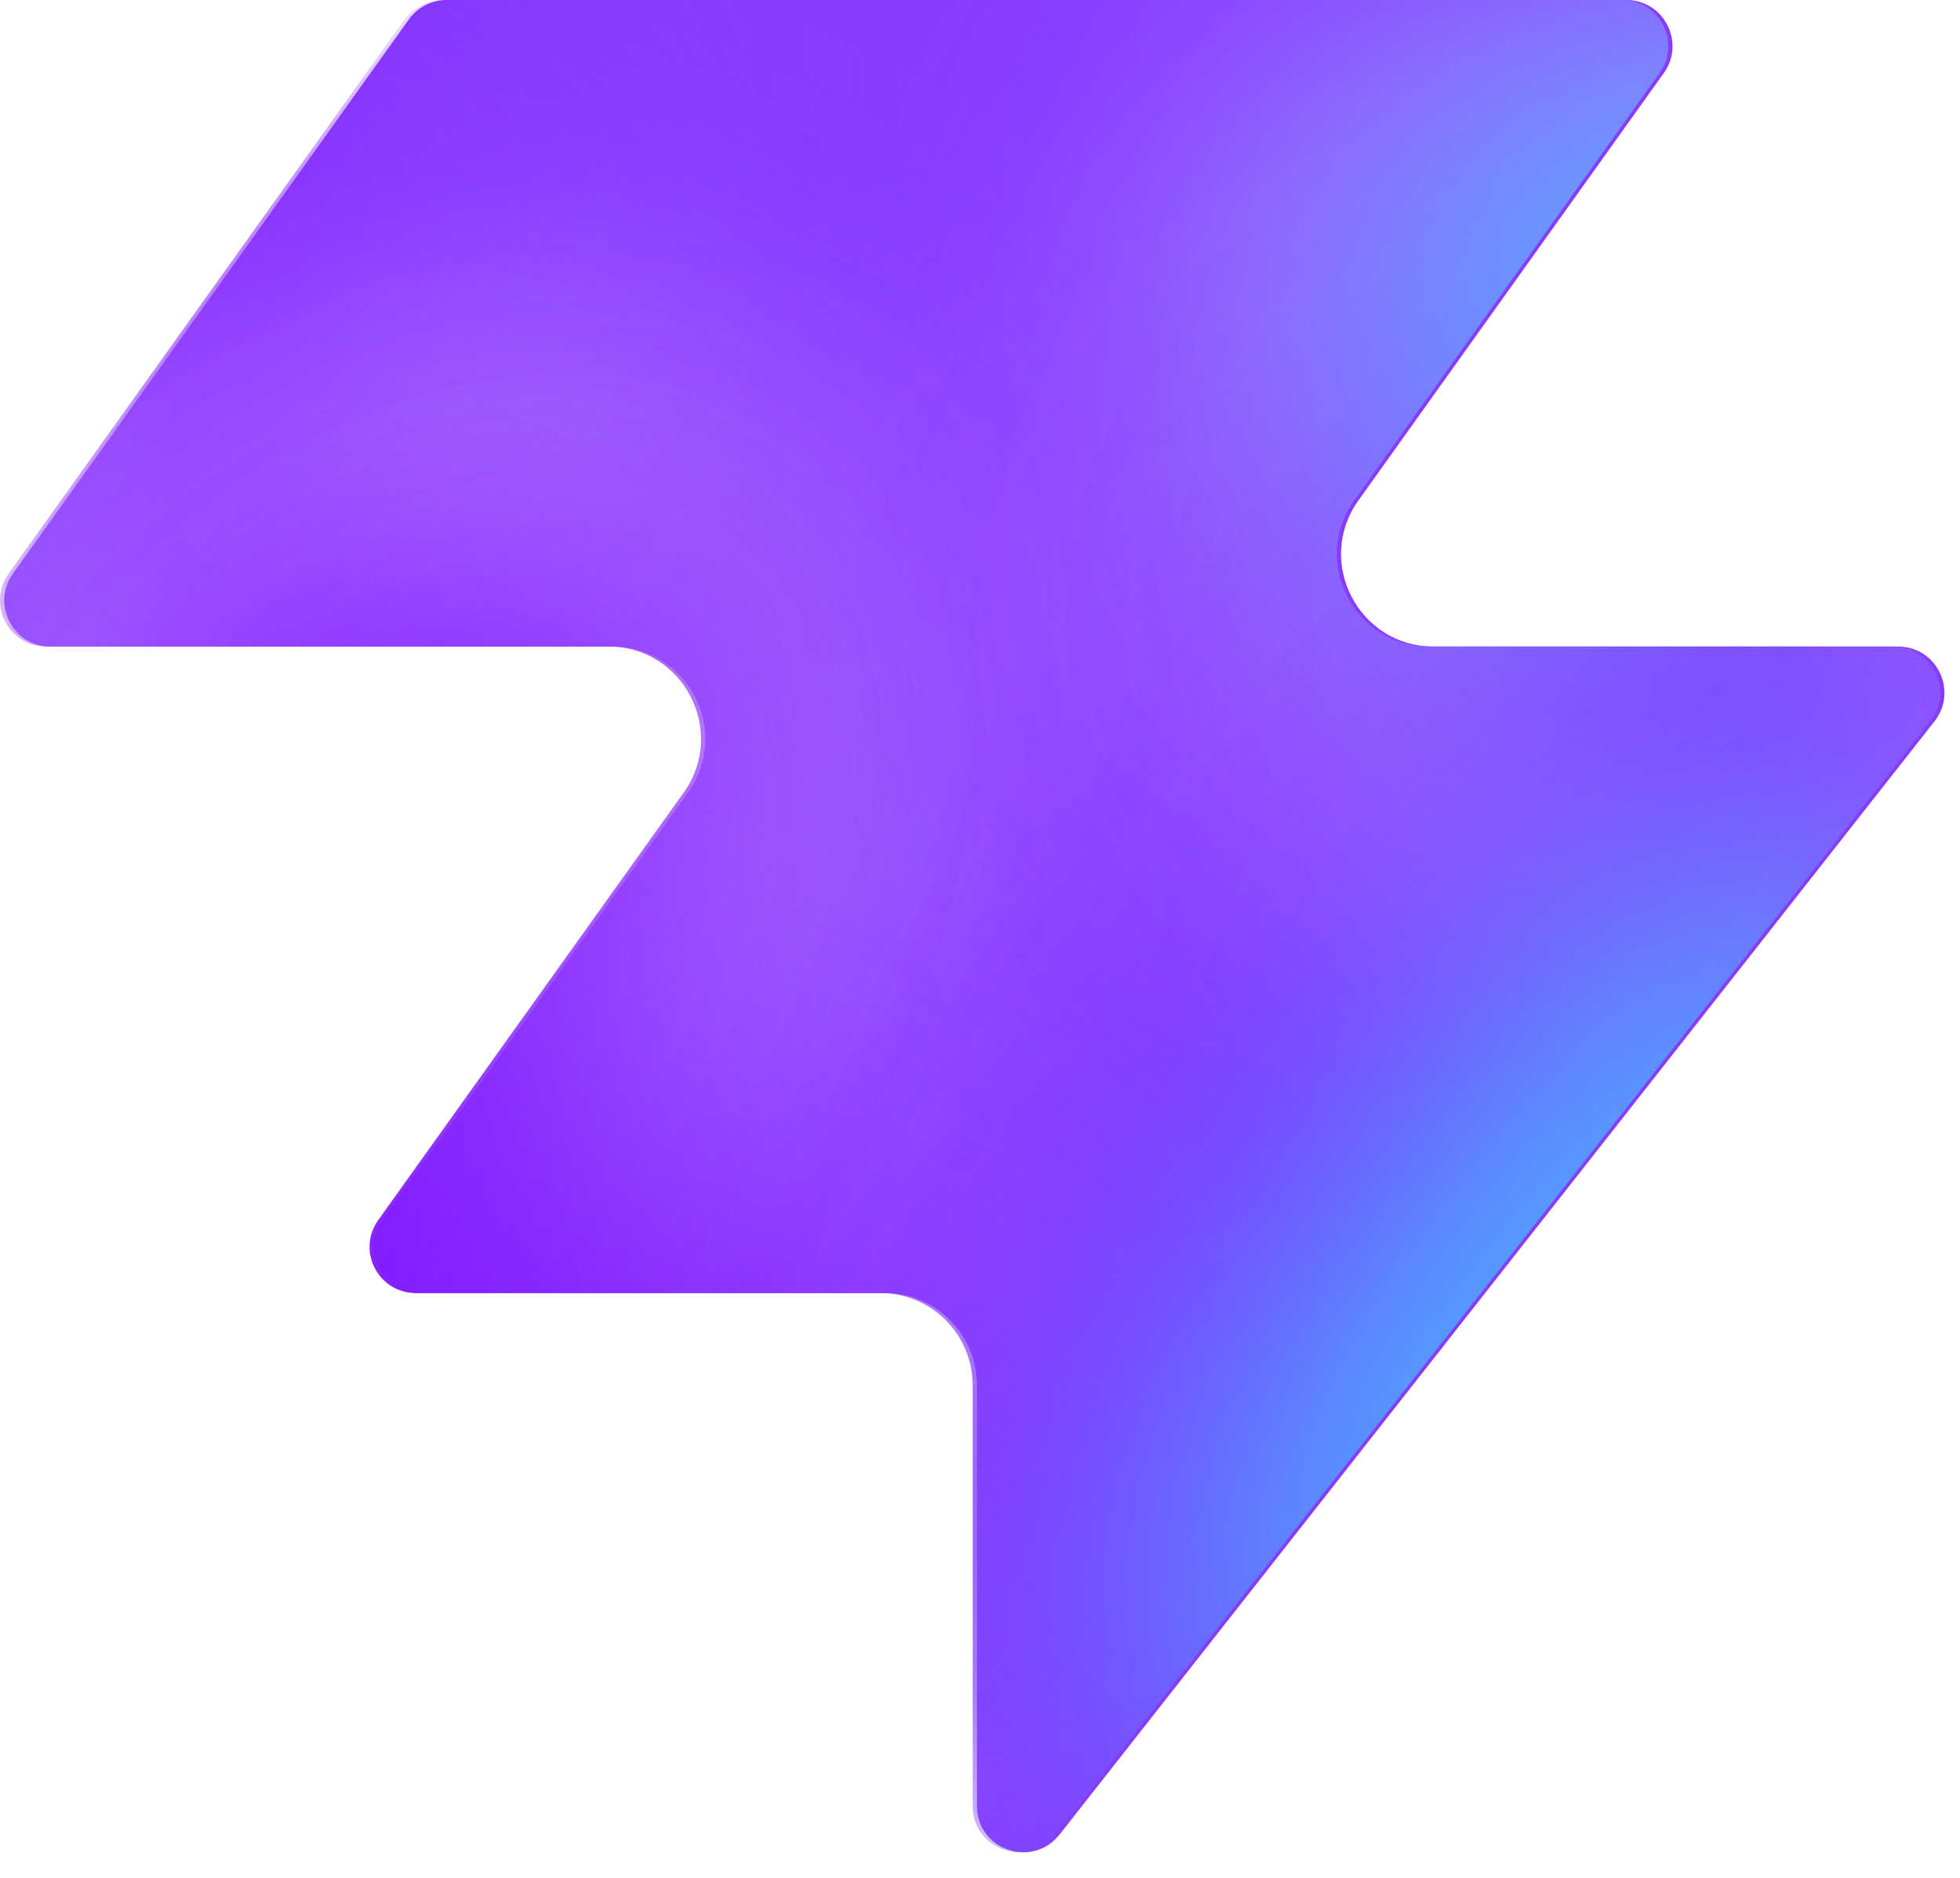
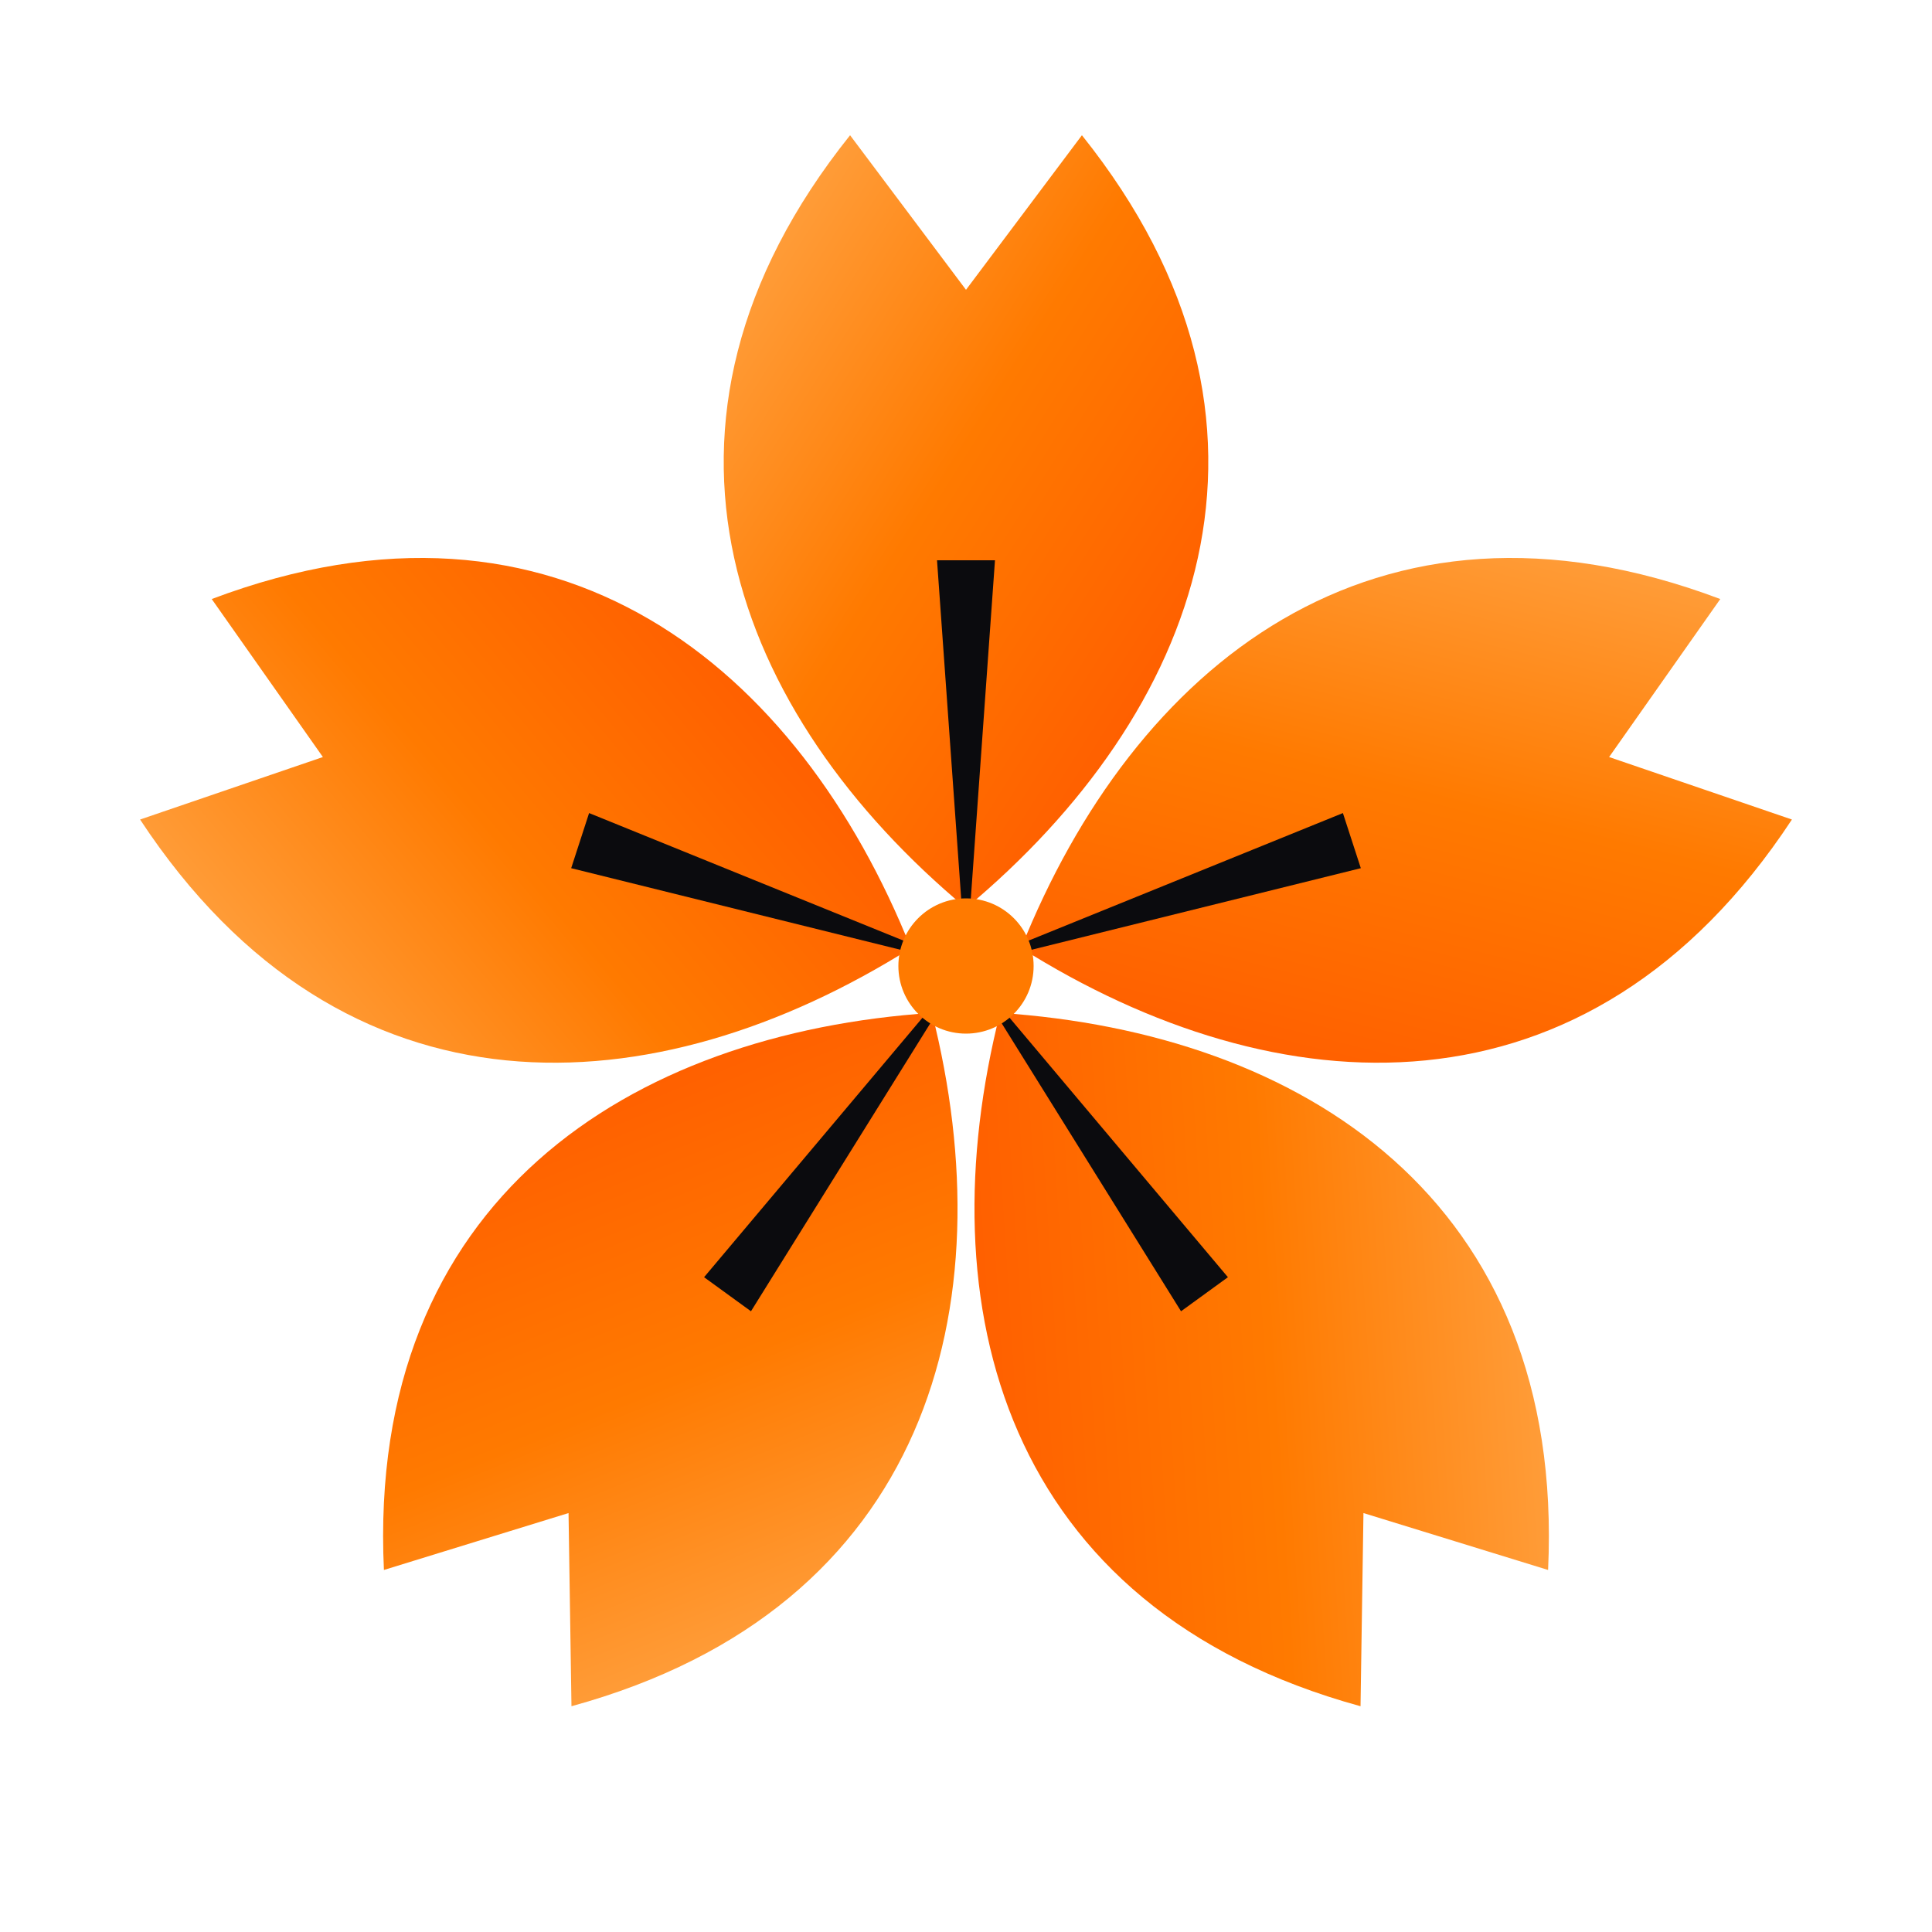
- <svg xmlns="http://www.w3.org/2000/svg" width="48" height="46" fill="none" viewBox="0 0 48 46">
-   <path fill="#863bff" d="M25.946 44.938c-.664.845-2.021.375-2.021-.698V33.937a2.26 2.26 0 0 0-2.262-2.262H10.287c-.92 0-1.456-1.04-.92-1.788l7.48-10.471c1.07-1.497 0-3.578-1.842-3.578H1.237c-.92 0-1.456-1.04-.92-1.788L10.013.474c.214-.297.556-.474.92-.474h28.894c.92 0 1.456 1.04.92 1.788l-7.48 10.471c-1.07 1.498 0 3.579 1.842 3.579h11.377c.943 0 1.473 1.088.89 1.83L25.947 44.94z" style="fill:#863bff;fill:color(display-p3 .525 .23 1);fill-opacity:1" />
-   <mask id="a" width="48" height="46" x="0" y="0" maskUnits="userSpaceOnUse" style="mask-type:alpha">
-     <path fill="#000" d="M25.842 44.938c-.664.844-2.021.375-2.021-.698V33.937a2.26 2.26 0 0 0-2.262-2.262H10.183c-.92 0-1.456-1.04-.92-1.788l7.48-10.471c1.07-1.498 0-3.579-1.842-3.579H1.133c-.92 0-1.456-1.04-.92-1.787L9.91.473c.214-.297.556-.474.92-.474h28.894c.92 0 1.456 1.04.92 1.788l-7.48 10.471c-1.07 1.498 0 3.578 1.842 3.578h11.377c.943 0 1.473 1.088.89 1.832L25.843 44.94z" style="fill:#000;fill-opacity:1" />
-   </mask>
-   <g mask="url(#a)">
-     <g filter="url(#b)">
-       <ellipse cx="5.508" cy="14.704" fill="#ede6ff" rx="5.508" ry="14.704" style="fill:#ede6ff;fill:color(display-p3 .927 .903 1);fill-opacity:1" transform="matrix(.00324 1 1 -.00324 -4.47 31.516)" />
+ <svg xmlns="http://www.w3.org/2000/svg" viewBox="0 0 100 100">
+   <defs>
+     <linearGradient id="orange" x1="0" y1="0" x2="1" y2="1">
+       <stop stop-color="#FFA94D" />
+       <stop offset=".45" stop-color="#FF7A00" />
+       <stop offset="1" stop-color="#FF5100" />
+     </linearGradient>
+   </defs>
+   <g fill="url(#orange)">
+     <g transform="rotate(0 50 50)">
+       <path d="M50 47 C38 37 32 22 44 7 L50 15 L56 7 C68 22 62 37 50 47Z" />
    </g>
-     <g filter="url(#c)">
-       <ellipse cx="10.399" cy="29.851" fill="#ede6ff" rx="10.399" ry="29.851" style="fill:#ede6ff;fill:color(display-p3 .927 .903 1);fill-opacity:1" transform="matrix(.00324 1 1 -.00324 -39.328 7.883)" />
+     <g transform="rotate(72 50 50)">
+       <path d="M50 47 C38 37 32 22 44 7 L50 15 L56 7 C68 22 62 37 50 47Z" />
    </g>
-     <g filter="url(#d)">
-       <ellipse cx="5.508" cy="30.487" fill="#7e14ff" rx="5.508" ry="30.487" style="fill:#7e14ff;fill:color(display-p3 .492 .077 1);fill-opacity:1" transform="rotate(89.814 -25.913 -14.639)scale(1 -1)" />
+     <g transform="rotate(144 50 50)">
+       <path d="M50 47 C38 37 32 22 44 7 L50 15 L56 7 C68 22 62 37 50 47Z" />
    </g>
-     <g filter="url(#e)">
-       <ellipse cx="5.508" cy="30.599" fill="#7e14ff" rx="5.508" ry="30.599" style="fill:#7e14ff;fill:color(display-p3 .492 .077 1);fill-opacity:1" transform="rotate(89.814 -32.644 -3.334)scale(1 -1)" />
+     <g transform="rotate(216 50 50)">
+       <path d="M50 47 C38 37 32 22 44 7 L50 15 L56 7 C68 22 62 37 50 47Z" />
    </g>
-     <g filter="url(#f)">
-       <ellipse cx="5.508" cy="30.599" fill="#7e14ff" rx="5.508" ry="30.599" style="fill:#7e14ff;fill:color(display-p3 .492 .077 1);fill-opacity:1" transform="matrix(.00324 1 1 -.00324 -34.34 30.47)" />
-     </g>
-     <g filter="url(#g)">
-       <ellipse cx="14.072" cy="22.078" fill="#ede6ff" rx="14.072" ry="22.078" style="fill:#ede6ff;fill:color(display-p3 .927 .903 1);fill-opacity:1" transform="rotate(93.35 24.506 48.493)scale(-1 1)" />
-     </g>
-     <g filter="url(#h)">
-       <ellipse cx="3.47" cy="21.501" fill="#7e14ff" rx="3.47" ry="21.501" style="fill:#7e14ff;fill:color(display-p3 .492 .077 1);fill-opacity:1" transform="rotate(89.009 28.708 47.59)scale(-1 1)" />
-     </g>
-     <g filter="url(#i)">
-       <ellipse cx="3.47" cy="21.501" fill="#7e14ff" rx="3.47" ry="21.501" style="fill:#7e14ff;fill:color(display-p3 .492 .077 1);fill-opacity:1" transform="rotate(89.009 28.708 47.59)scale(-1 1)" />
-     </g>
-     <g filter="url(#j)">
-       <ellipse cx=".387" cy="8.972" fill="#7e14ff" rx="4.407" ry="29.108" style="fill:#7e14ff;fill:color(display-p3 .492 .077 1);fill-opacity:1" transform="rotate(39.51 .387 8.972)" />
-     </g>
-     <g filter="url(#k)">
-       <ellipse cx="47.523" cy="-6.092" fill="#7e14ff" rx="4.407" ry="29.108" style="fill:#7e14ff;fill:color(display-p3 .492 .077 1);fill-opacity:1" transform="rotate(37.892 47.523 -6.092)" />
-     </g>
-     <g filter="url(#l)">
-       <ellipse cx="41.412" cy="6.333" fill="#47bfff" rx="5.971" ry="9.665" style="fill:#47bfff;fill:color(display-p3 .28 .748 1);fill-opacity:1" transform="rotate(37.892 41.412 6.333)" />
-     </g>
-     <g filter="url(#m)">
-       <ellipse cx="-1.879" cy="38.332" fill="#7e14ff" rx="4.407" ry="29.108" style="fill:#7e14ff;fill:color(display-p3 .492 .077 1);fill-opacity:1" transform="rotate(37.892 -1.88 38.332)" />
-     </g>
-     <g filter="url(#n)">
-       <ellipse cx="-1.879" cy="38.332" fill="#7e14ff" rx="4.407" ry="29.108" style="fill:#7e14ff;fill:color(display-p3 .492 .077 1);fill-opacity:1" transform="rotate(37.892 -1.88 38.332)" />
-     </g>
-     <g filter="url(#o)">
-       <ellipse cx="35.651" cy="29.907" fill="#7e14ff" rx="4.407" ry="29.108" style="fill:#7e14ff;fill:color(display-p3 .492 .077 1);fill-opacity:1" transform="rotate(37.892 35.651 29.907)" />
-     </g>
-     <g filter="url(#p)">
-       <ellipse cx="38.418" cy="32.4" fill="#47bfff" rx="5.971" ry="15.297" style="fill:#47bfff;fill:color(display-p3 .28 .748 1);fill-opacity:1" transform="rotate(37.892 38.418 32.4)" />
+     <g transform="rotate(288 50 50)">
+       <path d="M50 47 C38 37 32 22 44 7 L50 15 L56 7 C68 22 62 37 50 47Z" />
    </g>
  </g>
-   <defs>
-     <filter id="b" width="60.045" height="41.654" x="-19.77" y="16.149" color-interpolation-filters="sRGB" filterUnits="userSpaceOnUse">
-       <feFlood flood-opacity="0" result="BackgroundImageFix" />
-       <feBlend in="SourceGraphic" in2="BackgroundImageFix" result="shape" />
-       <feGaussianBlur result="effect1_foregroundBlur_2002_17158" stdDeviation="7.659" />
-     </filter>
-     <filter id="c" width="90.34" height="51.437" x="-54.613" y="-7.533" color-interpolation-filters="sRGB" filterUnits="userSpaceOnUse">
-       <feFlood flood-opacity="0" result="BackgroundImageFix" />
-       <feBlend in="SourceGraphic" in2="BackgroundImageFix" result="shape" />
-       <feGaussianBlur result="effect1_foregroundBlur_2002_17158" stdDeviation="7.659" />
-     </filter>
-     <filter id="d" width="79.355" height="29.4" x="-49.64" y="2.03" color-interpolation-filters="sRGB" filterUnits="userSpaceOnUse">
-       <feFlood flood-opacity="0" result="BackgroundImageFix" />
-       <feBlend in="SourceGraphic" in2="BackgroundImageFix" result="shape" />
-       <feGaussianBlur result="effect1_foregroundBlur_2002_17158" stdDeviation="4.596" />
-     </filter>
-     <filter id="e" width="79.579" height="29.4" x="-45.045" y="20.029" color-interpolation-filters="sRGB" filterUnits="userSpaceOnUse">
-       <feFlood flood-opacity="0" result="BackgroundImageFix" />
-       <feBlend in="SourceGraphic" in2="BackgroundImageFix" result="shape" />
-       <feGaussianBlur result="effect1_foregroundBlur_2002_17158" stdDeviation="4.596" />
-     </filter>
-     <filter id="f" width="79.579" height="29.4" x="-43.513" y="21.178" color-interpolation-filters="sRGB" filterUnits="userSpaceOnUse">
-       <feFlood flood-opacity="0" result="BackgroundImageFix" />
-       <feBlend in="SourceGraphic" in2="BackgroundImageFix" result="shape" />
-       <feGaussianBlur result="effect1_foregroundBlur_2002_17158" stdDeviation="4.596" />
-     </filter>
-     <filter id="g" width="74.749" height="58.852" x="15.756" y="-17.901" color-interpolation-filters="sRGB" filterUnits="userSpaceOnUse">
-       <feFlood flood-opacity="0" result="BackgroundImageFix" />
-       <feBlend in="SourceGraphic" in2="BackgroundImageFix" result="shape" />
-       <feGaussianBlur result="effect1_foregroundBlur_2002_17158" stdDeviation="7.659" />
-     </filter>
-     <filter id="h" width="61.377" height="25.362" x="23.548" y="2.284" color-interpolation-filters="sRGB" filterUnits="userSpaceOnUse">
-       <feFlood flood-opacity="0" result="BackgroundImageFix" />
-       <feBlend in="SourceGraphic" in2="BackgroundImageFix" result="shape" />
-       <feGaussianBlur result="effect1_foregroundBlur_2002_17158" stdDeviation="4.596" />
-     </filter>
-     <filter id="i" width="61.377" height="25.362" x="23.548" y="2.284" color-interpolation-filters="sRGB" filterUnits="userSpaceOnUse">
-       <feFlood flood-opacity="0" result="BackgroundImageFix" />
-       <feBlend in="SourceGraphic" in2="BackgroundImageFix" result="shape" />
-       <feGaussianBlur result="effect1_foregroundBlur_2002_17158" stdDeviation="4.596" />
-     </filter>
-     <filter id="j" width="56.045" height="63.649" x="-27.636" y="-22.853" color-interpolation-filters="sRGB" filterUnits="userSpaceOnUse">
-       <feFlood flood-opacity="0" result="BackgroundImageFix" />
-       <feBlend in="SourceGraphic" in2="BackgroundImageFix" result="shape" />
-       <feGaussianBlur result="effect1_foregroundBlur_2002_17158" stdDeviation="4.596" />
-     </filter>
-     <filter id="k" width="54.814" height="64.646" x="20.116" y="-38.415" color-interpolation-filters="sRGB" filterUnits="userSpaceOnUse">
-       <feFlood flood-opacity="0" result="BackgroundImageFix" />
-       <feBlend in="SourceGraphic" in2="BackgroundImageFix" result="shape" />
-       <feGaussianBlur result="effect1_foregroundBlur_2002_17158" stdDeviation="4.596" />
-     </filter>
-     <filter id="l" width="33.541" height="35.313" x="24.641" y="-11.323" color-interpolation-filters="sRGB" filterUnits="userSpaceOnUse">
-       <feFlood flood-opacity="0" result="BackgroundImageFix" />
-       <feBlend in="SourceGraphic" in2="BackgroundImageFix" result="shape" />
-       <feGaussianBlur result="effect1_foregroundBlur_2002_17158" stdDeviation="4.596" />
-     </filter>
-     <filter id="m" width="54.814" height="64.646" x="-29.286" y="6.009" color-interpolation-filters="sRGB" filterUnits="userSpaceOnUse">
-       <feFlood flood-opacity="0" result="BackgroundImageFix" />
-       <feBlend in="SourceGraphic" in2="BackgroundImageFix" result="shape" />
-       <feGaussianBlur result="effect1_foregroundBlur_2002_17158" stdDeviation="4.596" />
-     </filter>
-     <filter id="n" width="54.814" height="64.646" x="-29.286" y="6.009" color-interpolation-filters="sRGB" filterUnits="userSpaceOnUse">
-       <feFlood flood-opacity="0" result="BackgroundImageFix" />
-       <feBlend in="SourceGraphic" in2="BackgroundImageFix" result="shape" />
-       <feGaussianBlur result="effect1_foregroundBlur_2002_17158" stdDeviation="4.596" />
-     </filter>
-     <filter id="o" width="54.814" height="64.646" x="8.244" y="-2.416" color-interpolation-filters="sRGB" filterUnits="userSpaceOnUse">
-       <feFlood flood-opacity="0" result="BackgroundImageFix" />
-       <feBlend in="SourceGraphic" in2="BackgroundImageFix" result="shape" />
-       <feGaussianBlur result="effect1_foregroundBlur_2002_17158" stdDeviation="4.596" />
-     </filter>
-     <filter id="p" width="39.409" height="43.623" x="18.713" y="10.588" color-interpolation-filters="sRGB" filterUnits="userSpaceOnUse">
-       <feFlood flood-opacity="0" result="BackgroundImageFix" />
-       <feBlend in="SourceGraphic" in2="BackgroundImageFix" result="shape" />
-       <feGaussianBlur result="effect1_foregroundBlur_2002_17158" stdDeviation="4.596" />
-     </filter>
-   </defs>
+   <path d="M50 50 L48.5 29 L51.5 29Z" fill="#0B0B0E" transform="rotate(0 50 50)" />
+   <path d="M50 50 L48.5 29 L51.5 29Z" fill="#0B0B0E" transform="rotate(72 50 50)" />
+   <path d="M50 50 L48.5 29 L51.5 29Z" fill="#0B0B0E" transform="rotate(144 50 50)" />
+   <path d="M50 50 L48.5 29 L51.5 29Z" fill="#0B0B0E" transform="rotate(216 50 50)" />
+   <path d="M50 50 L48.5 29 L51.5 29Z" fill="#0B0B0E" transform="rotate(288 50 50)" />
+   <circle cx="50" cy="50" r="3.5" fill="#FF7A00" />
</svg>
